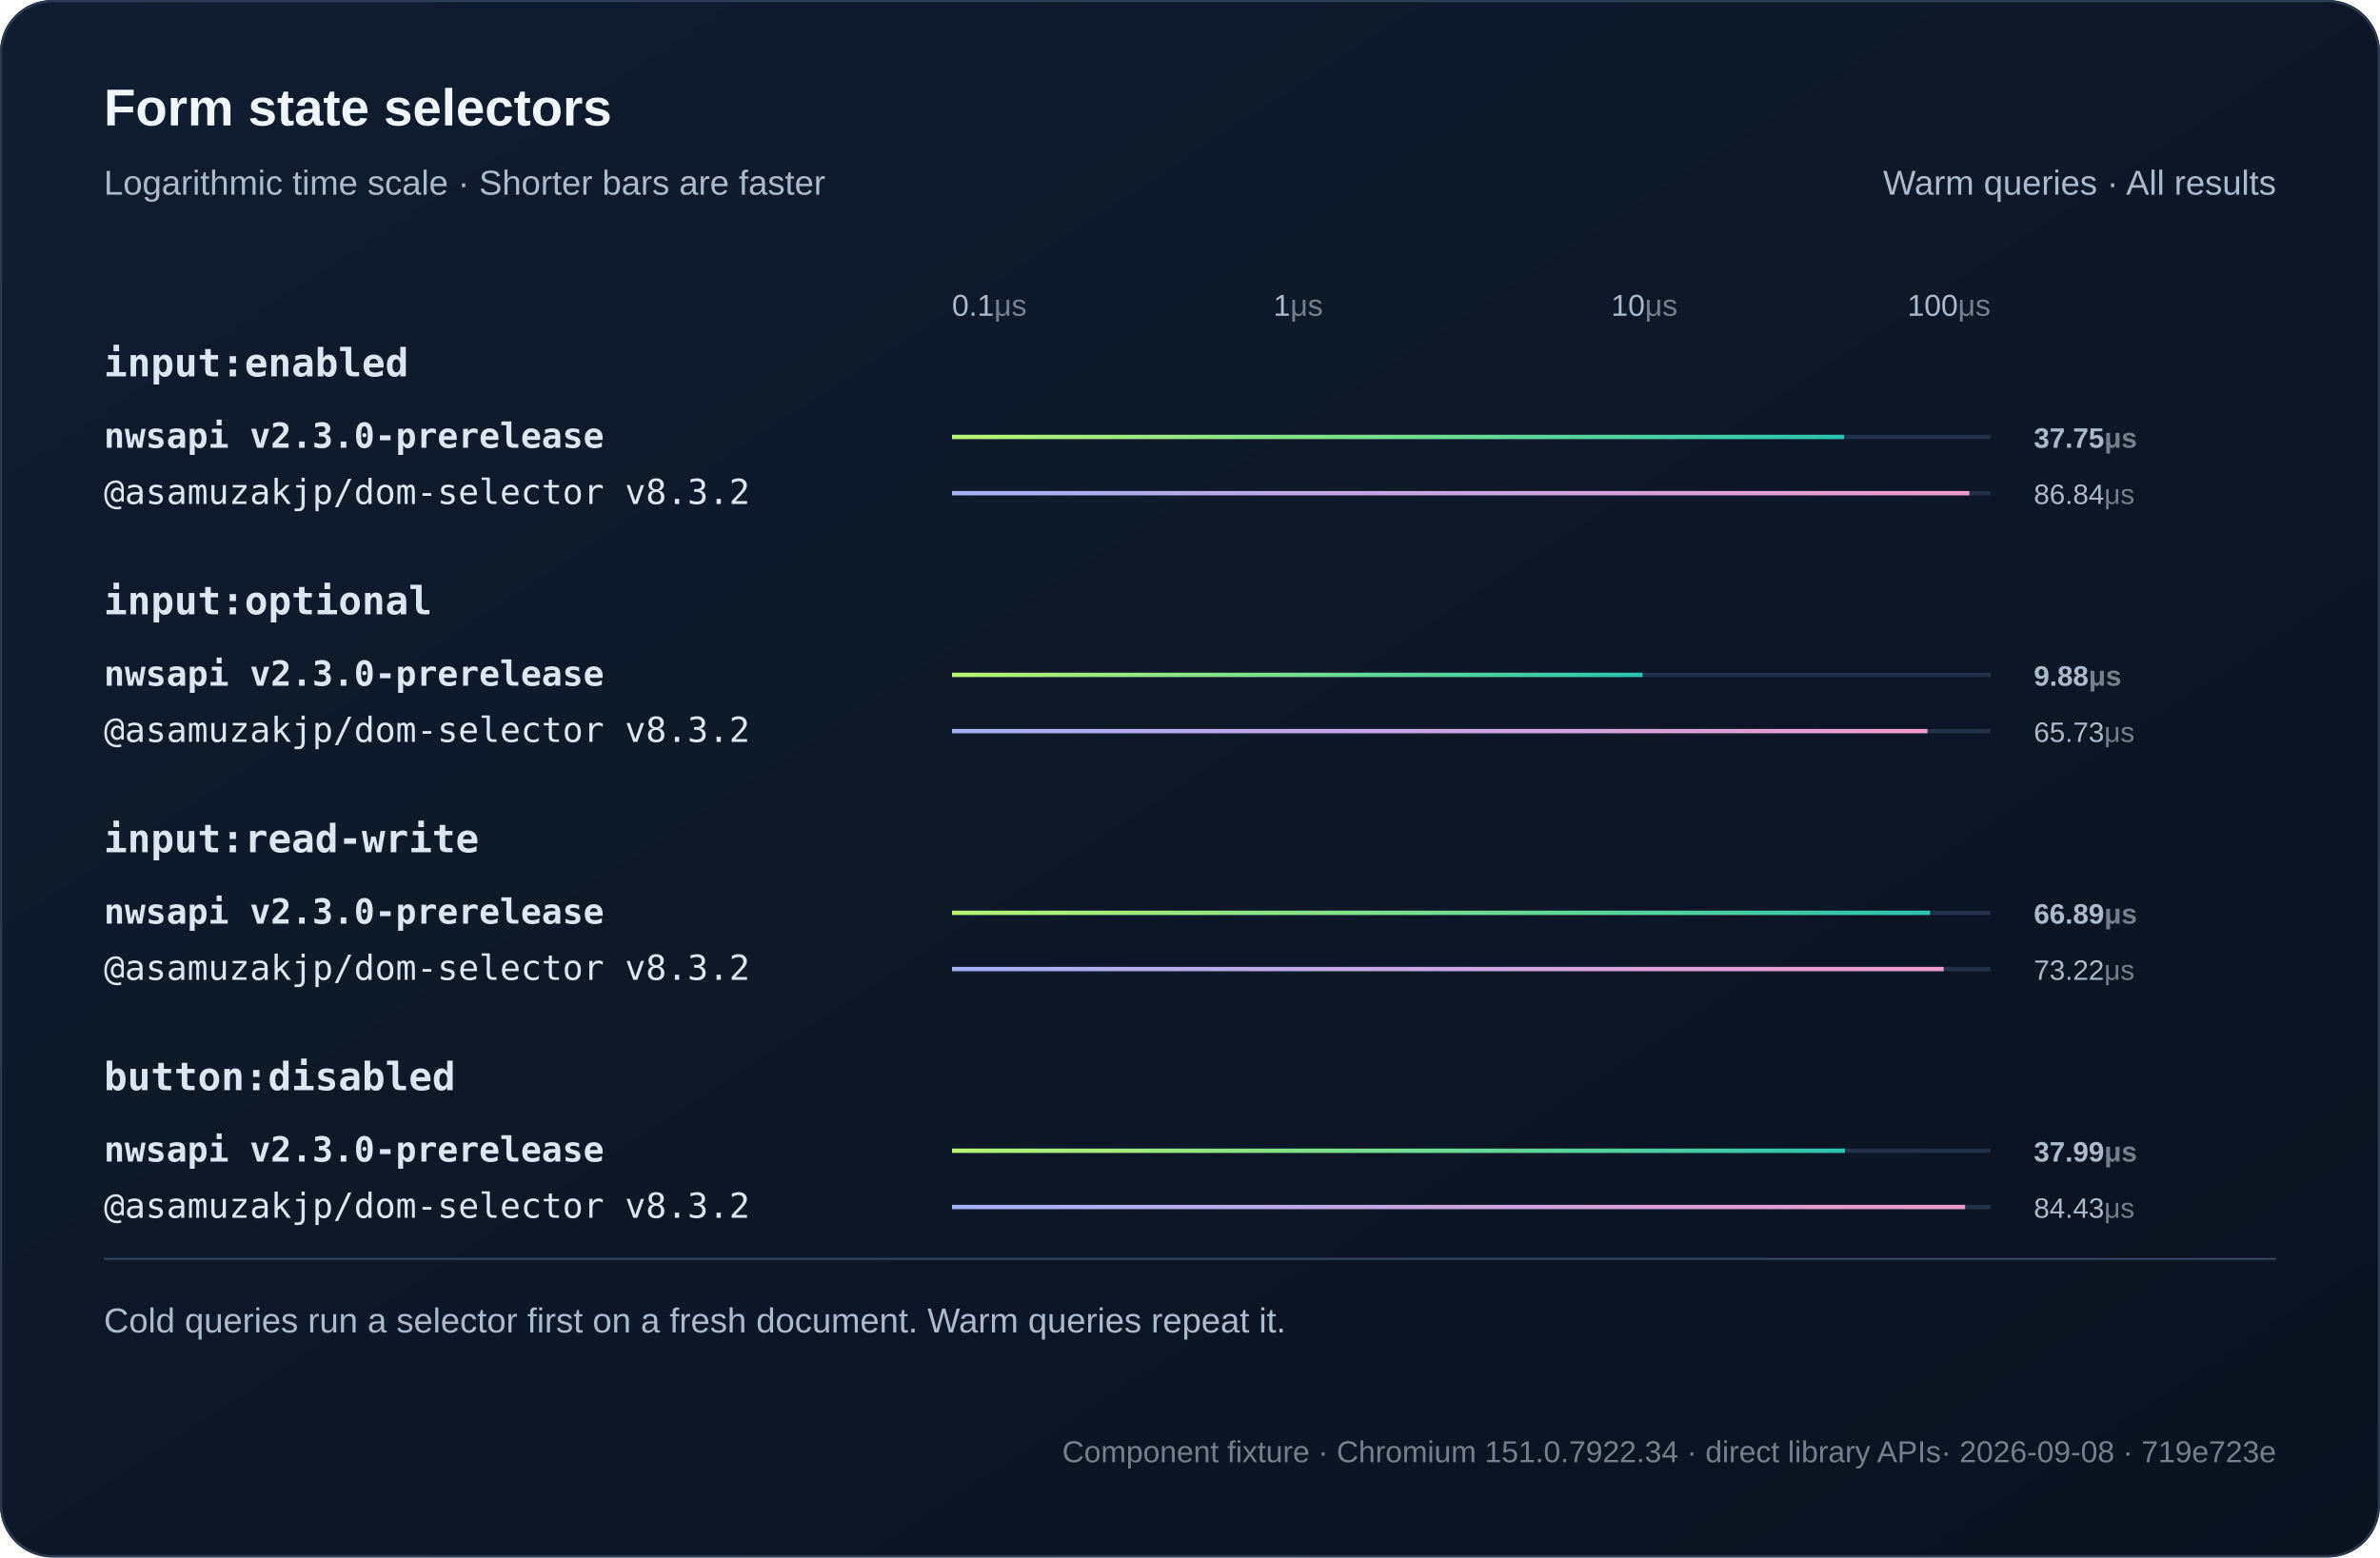
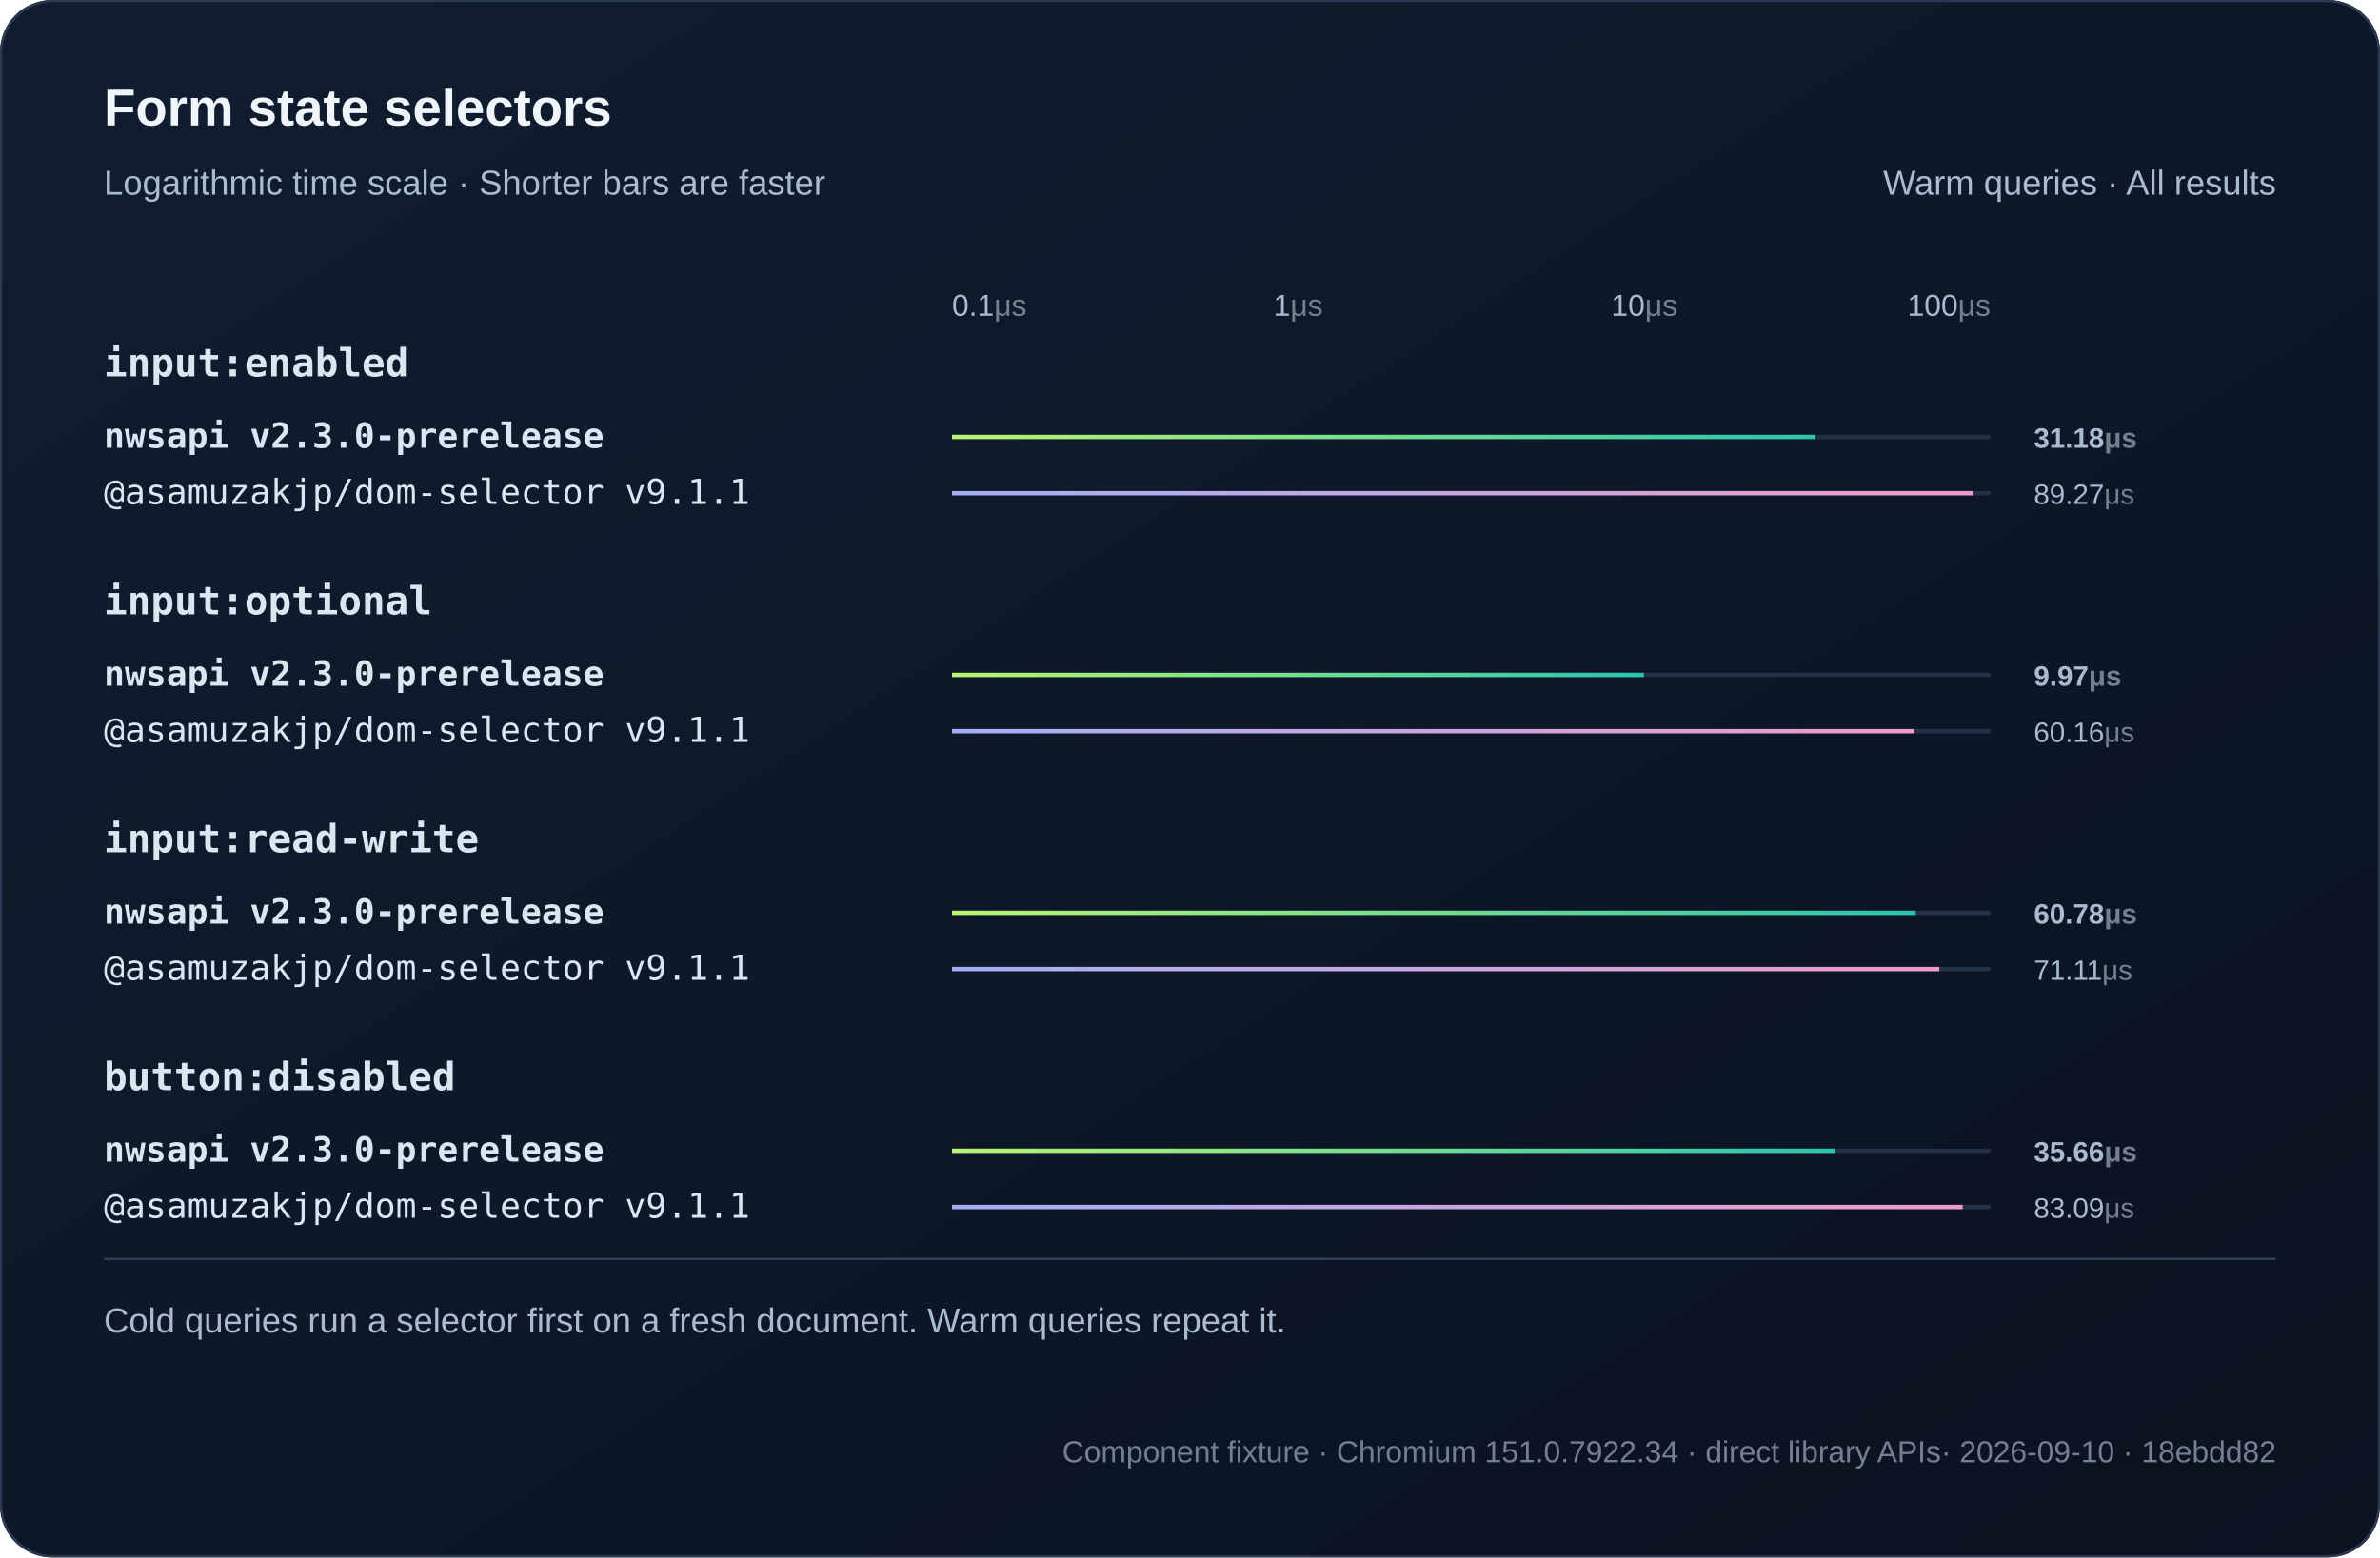
<svg xmlns="http://www.w3.org/2000/svg" width="1100" height="720" viewBox="0 0 1100 720" role="img">
  <defs>
    <linearGradient id="bg" x2="1" y2="1">
      <stop stop-color="#101d30" />
      <stop offset="1" stop-color="#0b1220" />
    </linearGradient>
    <linearGradient id="series0">
      <stop stop-color="#baf471" />
      <stop offset="1" stop-color="#2bc5ae" />
    </linearGradient>
    <linearGradient id="series1">
      <stop stop-color="#a4aff7" />
      <stop offset="1" stop-color="#ef9bc9" />
    </linearGradient>
  </defs>
  <style>text{font-family:Arial,Helvetica,sans-serif;fill:#f0f5fa}
.muted{fill:#aabbd0;font:16px Arial,Helvetica,sans-serif}
.code{font:18px Consolas,Menlo,monospace;fill:#dce6f1}
.note .code{font:16px Consolas,Menlo,monospace}
.metadata,.metadata .code{fill:#75808e;font-size:14px}
.chart-title{font-size:24px;font-weight:700}
.unit{fill:#75808e}
.package{font-family:Consolas,Menlo,monospace}
.comparison{font-size:14px;font-variant-numeric:tabular-nums}
.tick{fill:#aabbd0;font-size:12px}
.time{fill:#aabbd0;font-size:13px;font-variant-numeric:tabular-nums}
.engine{font-size:16px}.selector{font-weight:600}.tick{font-size:14px}.bar{transform-box:fill-box;transform-origin:left center;animation:fill 800ms ease-out both}@keyframes fill{from{transform:scaleX(0)}to{transform:scaleX(1)}}@media(prefers-reduced-motion:reduce){.bar{animation:none}}</style>
  <rect width="1100" height="720" rx="24" fill="url(#bg)" />
  <rect x=".5" y=".5" width="1099" height="719" rx="24" fill="none" stroke="#2b3a50" />
  <text x="48" y="58" class="chart-title">Form state selectors</text>
  <text x="48" y="90" class="muted">Logarithmic time scale · Shorter bars are faster</text>
  <text x="1052" y="90" text-anchor="end" class="muted">Warm queries · All results</text>
  <text x="440" y="146" text-anchor="start" class="tick">0.1<tspan class="unit">μs</tspan>
  </text>
  <text x="600" y="146" text-anchor="middle" class="tick">1<tspan class="unit">μs</tspan>
  </text>
  <text x="760" y="146" text-anchor="middle" class="tick">10<tspan class="unit">μs</tspan>
  </text>
  <text x="920" y="146" text-anchor="end" class="tick">100<tspan class="unit">μs</tspan>
  </text>
  <text x="48" y="174" class="code selector">input:enabled</text>
  <g>
    <text x="48" y="207" class="code engine" style="font-weight:700">nwsapi v2.3.0-prerelease</text>
    <path d="M440 202h480" stroke="#223048" stroke-width="2" />
-     <rect class="bar" x="440" y="201" width="412.32" height="2" fill="url(#series0)" />
-     <text x="940" y="207" class="time" style="font-weight:700">37.75<tspan class="unit">μs</tspan>
+     <rect class="bar" x="440" y="201" width="399.01" height="2" fill="url(#series0)" />
+     <text x="940" y="207" class="time" style="font-weight:700">31.18<tspan class="unit">μs</tspan>
    </text>
  </g>
  <g>
-     <text x="48" y="233" class="code engine">@asamuzakjp/dom-selector v8.3.2</text>
+     <text x="48" y="233" class="code engine">@asamuzakjp/dom-selector v9.1.1</text>
    <path d="M440 228h480" stroke="#223048" stroke-width="2" />
-     <rect class="bar" x="440" y="227" width="470.2" height="2" fill="url(#series1)" />
-     <text x="940" y="233" class="time">86.84<tspan class="unit">μs</tspan>
+     <rect class="bar" x="440" y="227" width="472.11" height="2" fill="url(#series1)" />
+     <text x="940" y="233" class="time">89.27<tspan class="unit">μs</tspan>
    </text>
  </g>
  <text x="48" y="284" class="code selector">input:optional</text>
  <g>
    <text x="48" y="317" class="code engine" style="font-weight:700">nwsapi v2.3.0-prerelease</text>
    <path d="M440 312h480" stroke="#223048" stroke-width="2" />
-     <rect class="bar" x="440" y="311" width="319.17" height="2" fill="url(#series0)" />
-     <text x="940" y="317" class="time" style="font-weight:700">9.88<tspan class="unit">μs</tspan>
+     <rect class="bar" x="440" y="311" width="319.79" height="2" fill="url(#series0)" />
+     <text x="940" y="317" class="time" style="font-weight:700">9.97<tspan class="unit">μs</tspan>
    </text>
  </g>
  <g>
-     <text x="48" y="343" class="code engine">@asamuzakjp/dom-selector v8.3.2</text>
+     <text x="48" y="343" class="code engine">@asamuzakjp/dom-selector v9.1.1</text>
    <path d="M440 338h480" stroke="#223048" stroke-width="2" />
-     <rect class="bar" x="440" y="337" width="450.84" height="2" fill="url(#series1)" />
-     <text x="940" y="343" class="time">65.73<tspan class="unit">μs</tspan>
+     <rect class="bar" x="440" y="337" width="444.68" height="2" fill="url(#series1)" />
+     <text x="940" y="343" class="time">60.16<tspan class="unit">μs</tspan>
    </text>
  </g>
  <text x="48" y="394" class="code selector">input:read-write</text>
  <g>
    <text x="48" y="427" class="code engine" style="font-weight:700">nwsapi v2.3.0-prerelease</text>
    <path d="M440 422h480" stroke="#223048" stroke-width="2" />
-     <rect class="bar" x="440" y="421" width="452.06" height="2" fill="url(#series0)" />
-     <text x="940" y="427" class="time" style="font-weight:700">66.89<tspan class="unit">μs</tspan>
+     <rect class="bar" x="440" y="421" width="445.4" height="2" fill="url(#series0)" />
+     <text x="940" y="427" class="time" style="font-weight:700">60.78<tspan class="unit">μs</tspan>
    </text>
  </g>
  <g>
-     <text x="48" y="453" class="code engine">@asamuzakjp/dom-selector v8.3.2</text>
+     <text x="48" y="453" class="code engine">@asamuzakjp/dom-selector v9.1.1</text>
    <path d="M440 448h480" stroke="#223048" stroke-width="2" />
-     <rect class="bar" x="440" y="447" width="458.34" height="2" fill="url(#series1)" />
-     <text x="940" y="453" class="time">73.22<tspan class="unit">μs</tspan>
+     <rect class="bar" x="440" y="447" width="456.31" height="2" fill="url(#series1)" />
+     <text x="940" y="453" class="time">71.11<tspan class="unit">μs</tspan>
    </text>
  </g>
  <text x="48" y="504" class="code selector">button:disabled</text>
  <g>
    <text x="48" y="537" class="code engine" style="font-weight:700">nwsapi v2.3.0-prerelease</text>
    <path d="M440 532h480" stroke="#223048" stroke-width="2" />
-     <rect class="bar" x="440" y="531" width="412.74" height="2" fill="url(#series0)" />
-     <text x="940" y="537" class="time" style="font-weight:700">37.99<tspan class="unit">μs</tspan>
+     <rect class="bar" x="440" y="531" width="408.36" height="2" fill="url(#series0)" />
+     <text x="940" y="537" class="time" style="font-weight:700">35.66<tspan class="unit">μs</tspan>
    </text>
  </g>
  <g>
-     <text x="48" y="563" class="code engine">@asamuzakjp/dom-selector v8.3.2</text>
+     <text x="48" y="563" class="code engine">@asamuzakjp/dom-selector v9.1.1</text>
    <path d="M440 558h480" stroke="#223048" stroke-width="2" />
-     <rect class="bar" x="440" y="557" width="468.24" height="2" fill="url(#series1)" />
-     <text x="940" y="563" class="time">84.43<tspan class="unit">μs</tspan>
+     <rect class="bar" x="440" y="557" width="467.13" height="2" fill="url(#series1)" />
+     <text x="940" y="563" class="time">83.09<tspan class="unit">μs</tspan>
    </text>
  </g>
  <path d="M48 582h1004" stroke="#304159" />
  <text x="48" y="616" class="muted">Cold queries run a selector first on a fresh document. Warm queries repeat it.</text>
-   <text x="1052" y="676" text-anchor="end" class="muted note metadata">Component fixture · Chromium 151.0.7922.34 · direct library APIs<tspan fill="#75808e"> · 2026-09-08 · 719e723e</tspan>
+   <text x="1052" y="676" text-anchor="end" class="muted note metadata">Component fixture · Chromium 151.0.7922.34 · direct library APIs<tspan fill="#75808e"> · 2026-09-10 · 18ebdd82</tspan>
  </text>
</svg>
